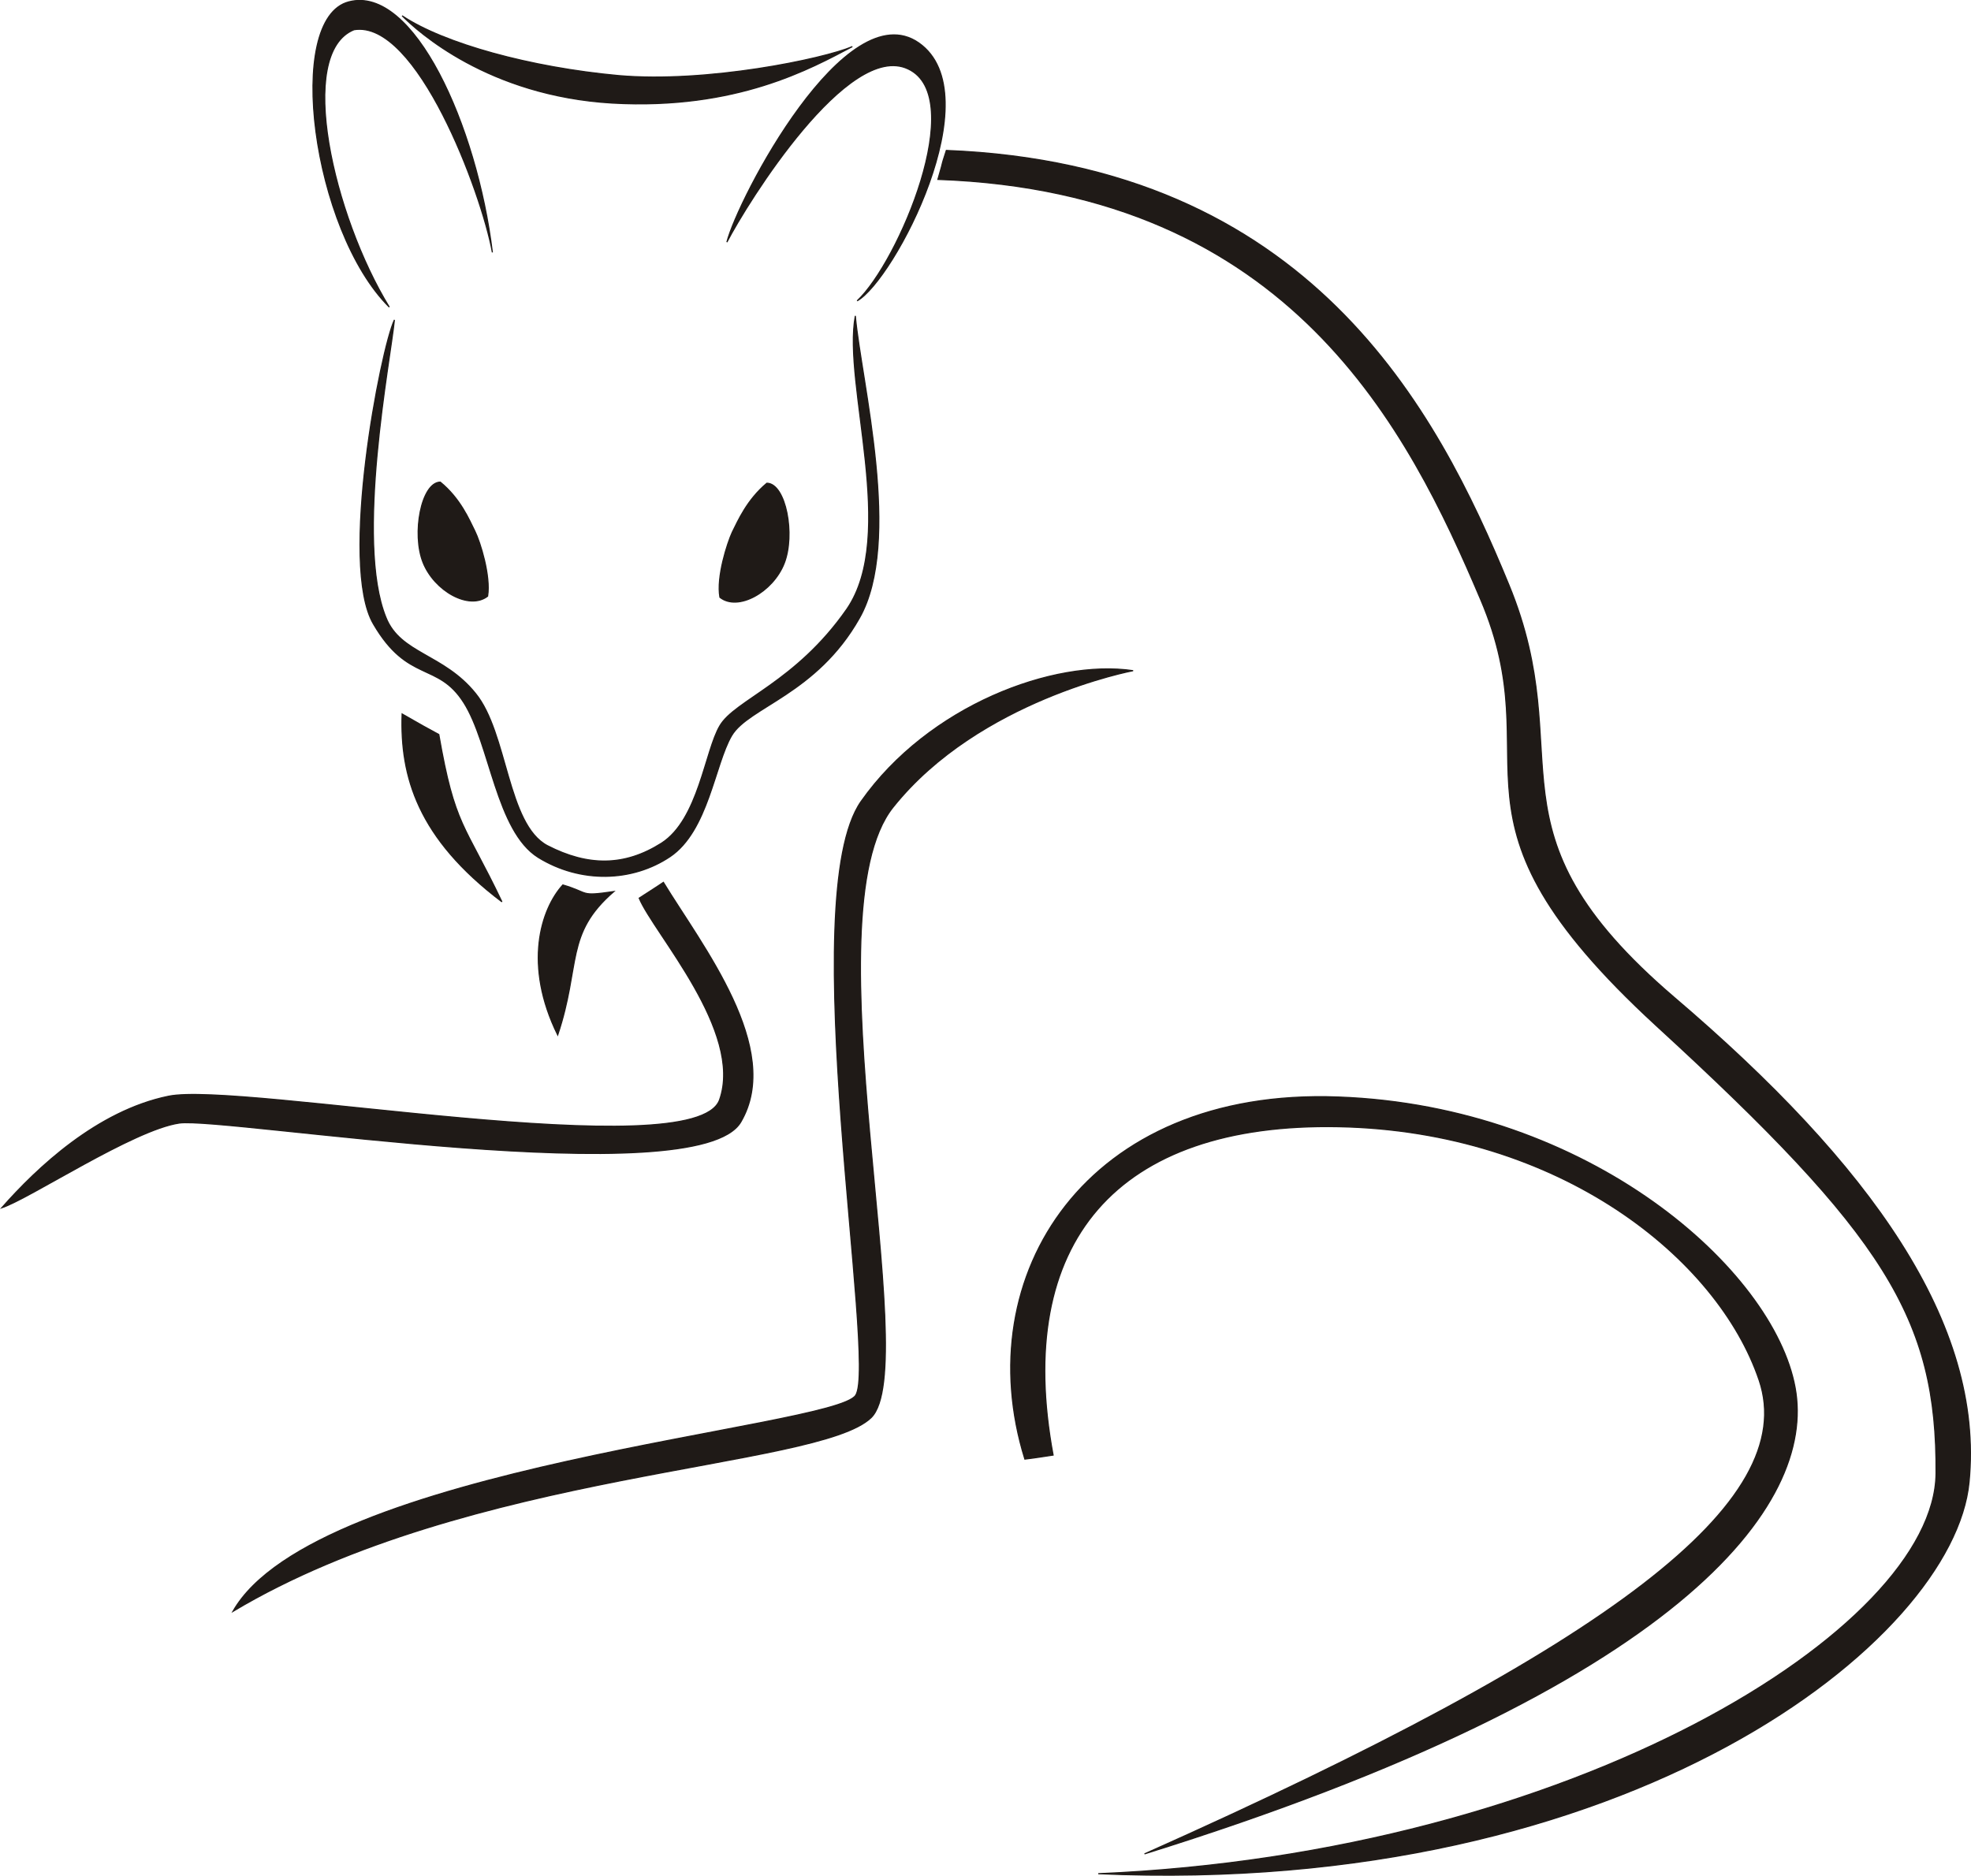
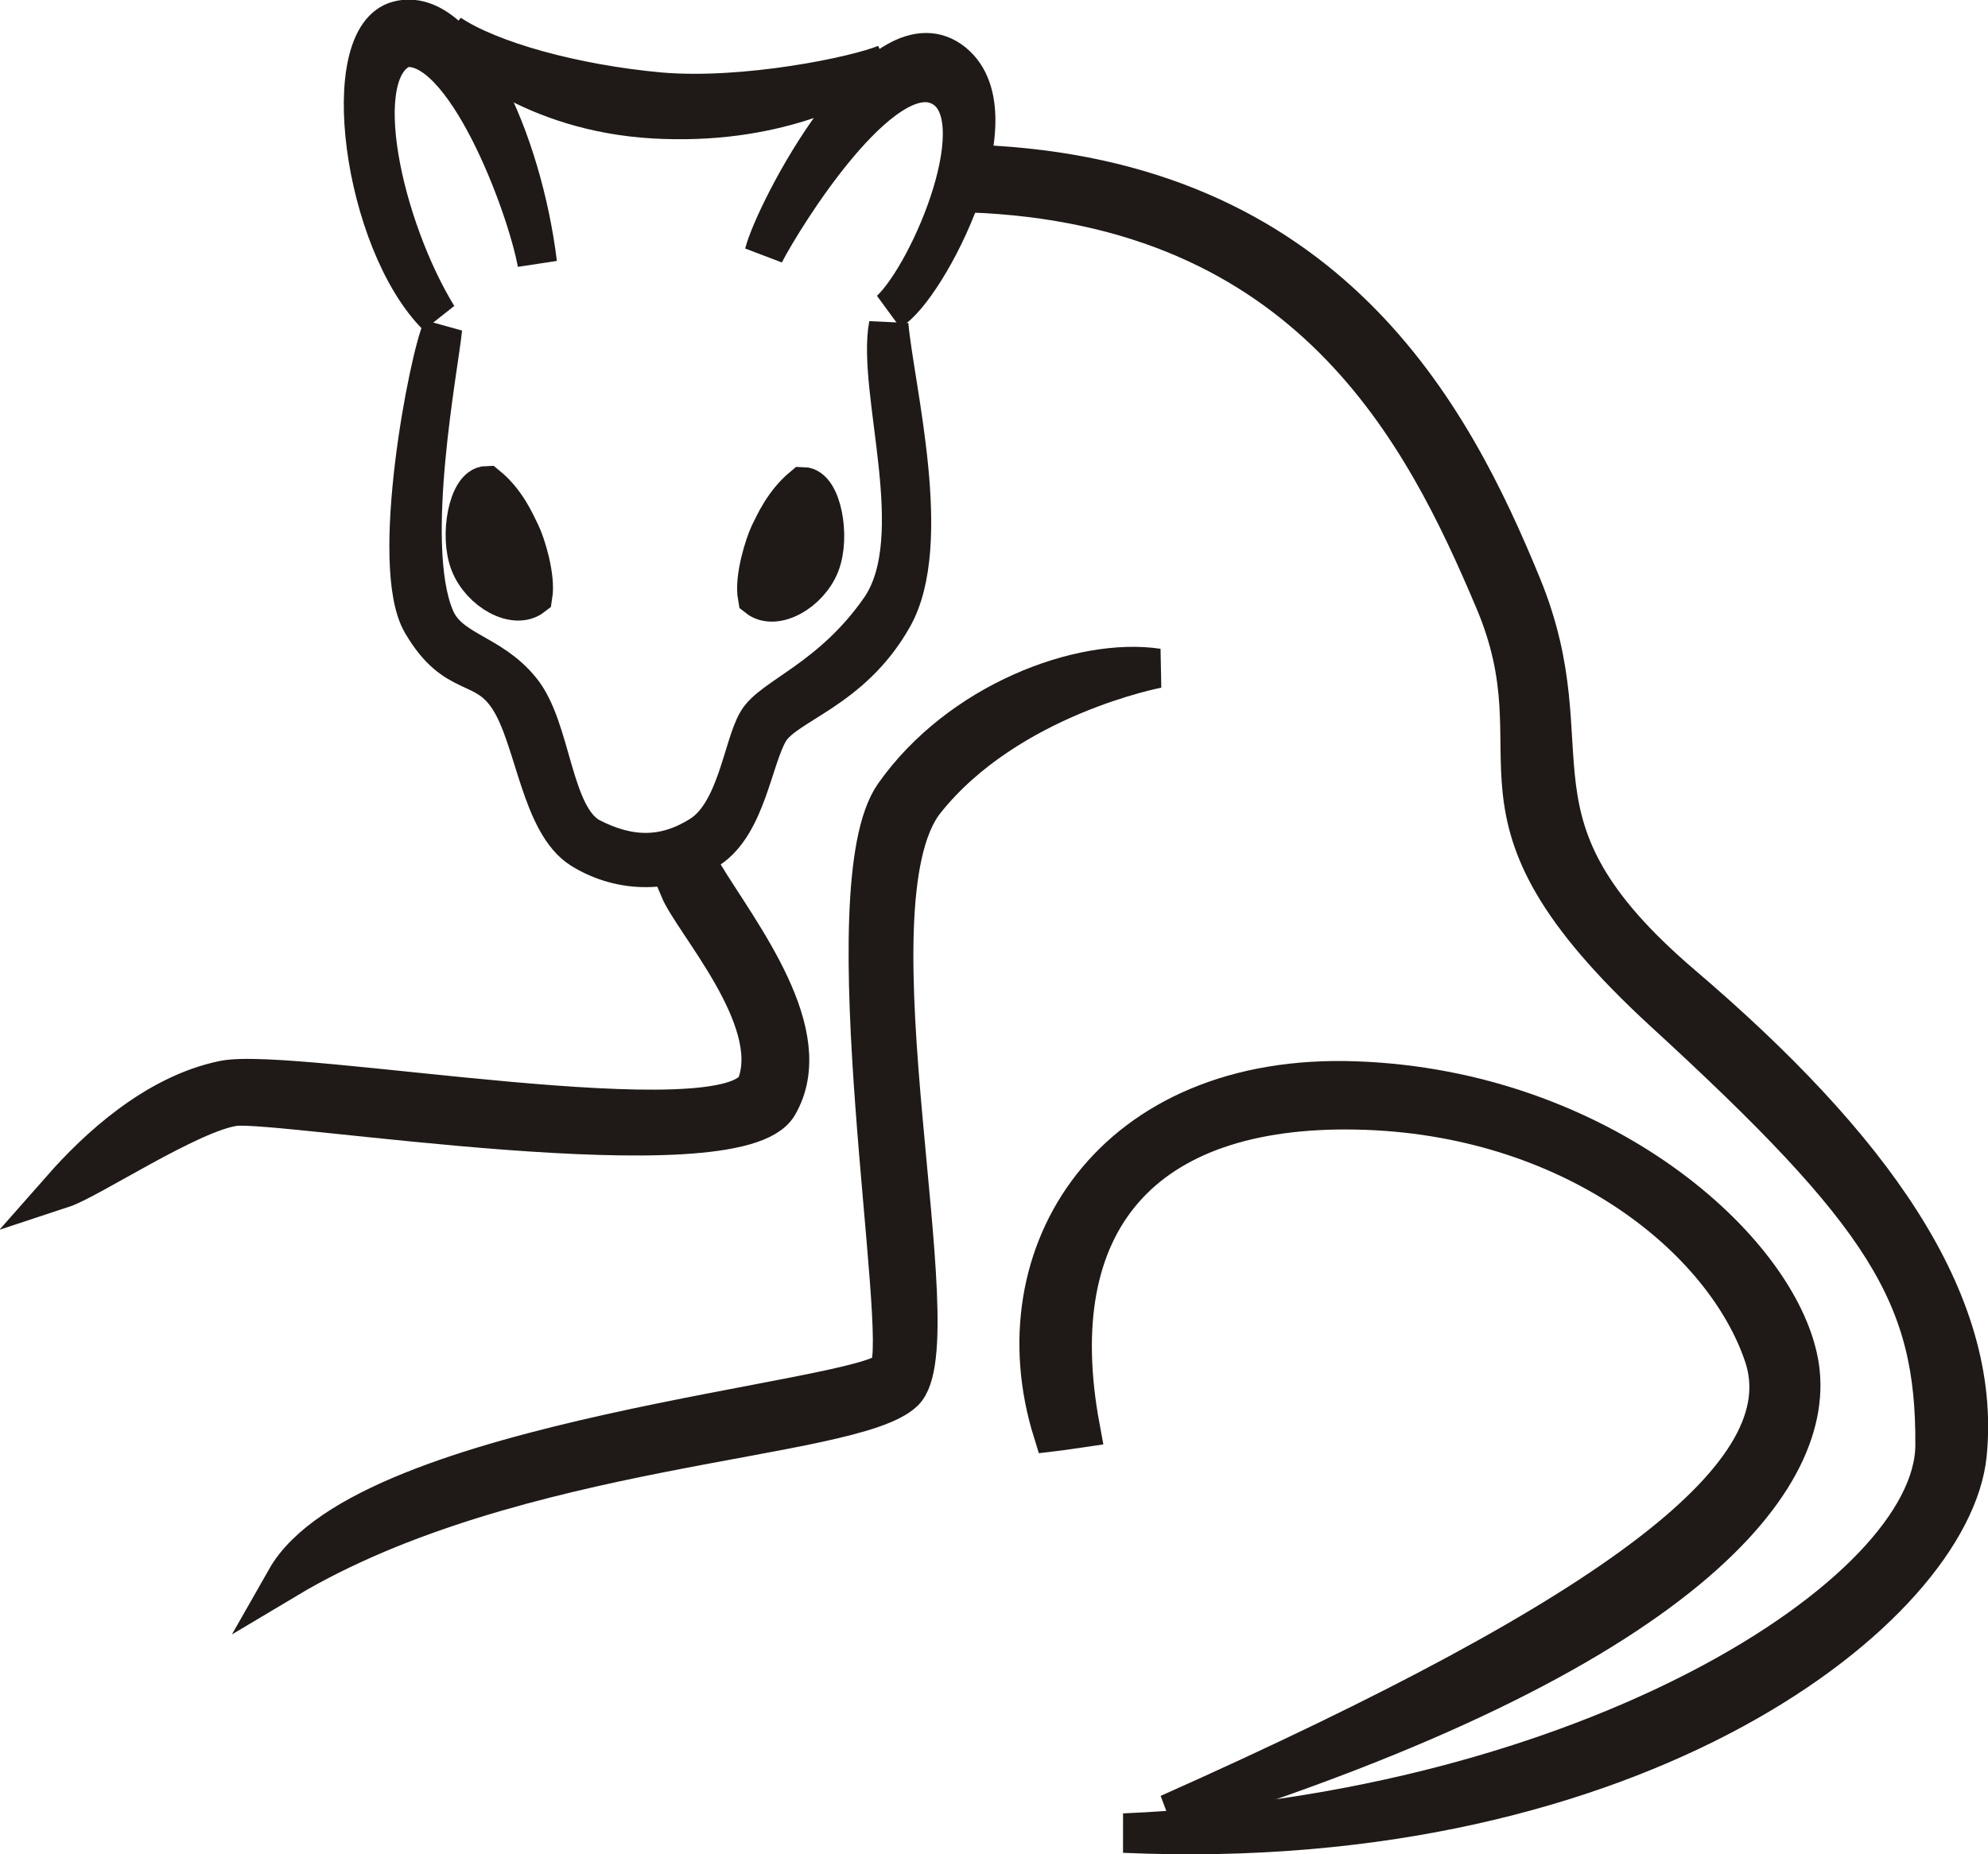
- <svg xmlns="http://www.w3.org/2000/svg" xml:space="preserve" width="5.371in" height="5.113in" style="fill-rule:evenodd;image-rendering:optimizeQuality;shape-rendering:geometricPrecision;text-rendering:geometricPrecision" viewBox="0 0 5371.05 5112.302" version="1.1" id="svg31">
+ <svg xmlns="http://www.w3.org/2000/svg" xml:space="preserve" width="5.595in" height="5.219in" style="fill-rule:evenodd;image-rendering:optimizeQuality;shape-rendering:geometricPrecision;text-rendering:geometricPrecision" viewBox="0 0 5594.816 5219.073" version="1.1" id="svg31">
  <defs id="defs4">
    <style type="text/css" id="style2">
   
    .str0 {stroke:#1F1A17;stroke-width:3}
    .fil0 {fill:#1F1A17}
   
  </style>
  </defs>
-   <g id="Layer_x0020_1" transform="translate(-1610.228,-3394.379)">
-     <path class="fil0 str0" d="m 4698,5222 c -216,-32 -557,95 -741,356 -184,261 44,1529 -15,1619 -58,90 -1472,193 -1697,589 646,-386 1594,-388 1739,-528 144,-140 -174,-1372 60,-1664 234,-293 654,-372 654,-372 z" id="path6" style="fill:#1f1a17;stroke:#1f1a17;stroke-width:3" />
-     <path class="fil0 str0" d="m 3418,5799 c 104,171 328,453 211,653 -117,200 -1405,-14 -1530,3 -125,18 -408,206 -484,231 96,-109 260,-264 454,-304 195,-41 1435,195 1502,10 66,-186 -179,-454 -219,-550 33,-21 66,-43 66,-43 z" id="path8" style="fill:#1f1a17;stroke:#1f1a17;stroke-width:3" />
-     <path class="fil0 str0" d="m 2952,4082 c -42,-346 -215,-729 -391,-683 -176,45 -100,623 110,832 -152,-248 -255,-692 -96,-756 171,-28 347,442 377,607 z" id="path10" style="fill:#1f1a17;stroke:#1f1a17;stroke-width:3" />
-     <path class="fil0 str0" d="m 2685,4266 c -37,77 -152,668 -57,829 94,161 175,102 246,214 72,113 88,350 203,422 115,71 256,67 359,-2 104,-70 122,-252 168,-330 46,-78 231,-113 348,-320 118,-207 5,-645 -11,-824 -35,186 115,598 -23,799 -139,200 -305,248 -346,318 -41,69 -58,255 -159,320 -101,64 -200,64 -311,7 -110,-58 -108,-307 -196,-415 -87,-108 -205,-108 -244,-207 -85,-208 13,-706 23,-811 z" id="path12" style="fill:#1f1a17;stroke:#1f1a17;stroke-width:3" />
-     <path class="fil0 str0" d="m 2810,4708 c 55,45 79,103 94,133 15,30 44,123 35,178 -50,39 -145,-14 -176,-92 -31,-78 -5,-218 47,-219 z" id="path14" style="fill:#1f1a17;stroke:#1f1a17;stroke-width:3" />
-     <path class="fil0 str0" d="m 3700,4711 c -54,45 -79,103 -94,133 -14,30 -44,123 -34,178 49,39 144,-14 175,-92 31,-78 5,-218 -47,-219 z" id="path16" style="fill:#1f1a17;stroke:#1f1a17;stroke-width:3" />
-     <path class="fil0 str0" d="m 2706,3437 c 42,42 234,218 573,238 339,19 542,-95 654,-154 -80,34 -397,100 -637,79 -240,-22 -476,-87 -590,-163 z" id="path18" style="fill:#1f1a17;stroke:#1f1a17;stroke-width:3" />
-     <path class="fil0 str0" d="m 3591,4054 c 30,-118 324,-682 523,-543 199,140 -68,647 -168,703 113,-106 303,-555 139,-632 -163,-78 -438,364 -494,472 z" id="path20" style="fill:#1f1a17;stroke:#1f1a17;stroke-width:3" />
-     <path class="fil0 str0" d="m 4189,3804 c 990,39 1337,707 1533,1184 196,477 -84,667 450,1124 535,456 846,890 804,1322 -42,431 -925,1131 -2373,1067 1295,-55 2280,-668 2283,-1091 3,-423 -139,-649 -763,-1221 -623,-573 -281,-699 -478,-1161 -196,-462 -517,-1111 -1479,-1145 21,-72 4,-20 23,-79 z" id="path22" style="fill:#1f1a17;stroke:#1f1a17;stroke-width:3" />
-     <path class="fil0 str0" d="m 2706,5340 c -6,171 43,339 272,512 -103,-216 -128,-204 -172,-456 -65,-36 -18,-9 -100,-56 z" id="path24" style="fill:#1f1a17;stroke:#1f1a17;stroke-width:3" />
-     <path class="fil0 str0" d="m 3144,5806 c -60,66 -108,218 -14,409 64,-192 19,-275 153,-391 -96,14 -64,4 -139,-18 z" id="path26" style="fill:#1f1a17;stroke:#1f1a17;stroke-width:3" />
-     <path class="fil0 str0" d="m 4403,7371 c -156,-501 168,-1013 854,-987 686,25 1186,472 1245,792 59,319 -312,816 -1773,1271 1272,-567 1787,-959 1675,-1291 -112,-332 -542,-679 -1146,-691 -605,-12 -886,314 -778,895 -28,4 -43,7 -77,11 z" id="path28" style="fill:#1f1a17;stroke:#1f1a17;stroke-width:3" />
-   </g>
+   <path class="fil0 str0" d="m 3257.984,1881.263 c -216,-32 -557,95 -741,356 -184,261 44,1529 -15,1619 -58,90 -1472,193 -1697,589 646,-386 1594,-388 1739,-528 144,-140 -174,-1372 60,-1664 234,-293 654,-372 654,-372 z" id="path6" style="fill:#1f1a17;stroke:#1f1a17;stroke-width:111.115;stroke-dasharray:none" />
+   <path class="fil0 str0" d="m 1977.984,2458.263 c 104,171 328,453 211,653 -117,200 -1405,-14 -1530,3 -125,18 -408,206 -484,231 96,-109 260,-264 454,-304 195,-41 1435,195 1502,10 66,-186 -179,-454 -219,-550 33,-21 66,-43 66,-43 z" id="path8" style="fill:#1f1a17;stroke:#1f1a17;stroke-width:111.115;stroke-dasharray:none" />
+   <path class="fil0 str0" d="m 1511.984,741.263 c -42,-346 -215,-729 -391,-683 -176,45 -100,623 110,832 -152,-248 -255,-692 -96,-756 171,-28 347,442 377,607 z" id="path10" style="fill:#1f1a17;stroke:#1f1a17;stroke-width:111.115;stroke-dasharray:none" />
+   <path class="fil0 str0" d="m 1244.984,925.263 c -37,77 -152,668 -57,829 94,161 175,102 246,214 72,113 88,350 203,422 115,71 256,67 359,-2 104,-70 122,-252 168,-330 46,-78 231,-113 348,-320 118,-207 5,-645 -11,-824 -35,186 115,598 -23,799 -139,200 -305,248 -346,318 -41,69 -58,255 -159,320 -101,64 -200,64 -311,7 -110,-58 -108,-307 -196,-415 -87,-108 -205,-108 -244,-207 -85,-208 13,-706 23,-811 z" id="path12" style="fill:#1f1a17;stroke:#1f1a17;stroke-width:111.115;stroke-dasharray:none" />
+   <path class="fil0 str0" d="m 1369.984,1367.263 c 55,45 79,103 94,133 15,30 44,123 35,178 -50,39 -145,-14 -176,-92 -31,-78 -5,-218 47,-219 z" id="path14" style="fill:#1f1a17;stroke:#1f1a17;stroke-width:111.115;stroke-dasharray:none" />
+   <path class="fil0 str0" d="m 2259.984,1370.263 c -54,45 -79,103 -94,133 -14,30 -44,123 -34,178 49,39 144,-14 175,-92 31,-78 5,-218 -47,-219 z" id="path16" style="fill:#1f1a17;stroke:#1f1a17;stroke-width:111.115;stroke-dasharray:none" />
+   <path class="fil0 str0" d="m 1265.984,96.263 c 42,42 234,218 573,238 339,19 542,-95 654,-154 -80,34 -397,100 -637,79 -240,-22 -476,-87 -590,-163 z" id="path18" style="fill:#1f1a17;stroke:#1f1a17;stroke-width:111.115;stroke-dasharray:none" />
+   <path class="fil0 str0" d="m 2150.984,713.263 c 30,-118 324,-682 523,-543 199,140 -68,647 -168,703 113,-106 303,-555 139,-632 -163,-78 -438,364 -494,472 z" id="path20" style="fill:#1f1a17;stroke:#1f1a17;stroke-width:111.115;stroke-dasharray:none" />
+   <path class="fil0 str0" d="m 2748.984,463.263 c 990,39 1337,707 1533,1184 196,477 -84,667 450,1124 535,456 846,890 804,1322 -42,431 -925,1131 -2373,1067 1295,-55 2280,-668 2283,-1091 3,-423 -139,-649 -763,-1221 -623,-573 -281,-699 -478,-1161 -196,-462 -517,-1111 -1479,-1145 21,-72 4,-20 23,-79 z" id="path22" style="fill:#1f1a17;stroke:#1f1a17;stroke-width:111.115;stroke-dasharray:none" />
+   <path class="fil0 str0" d="m 2962.984,4030.263 c -156,-501 168,-1013 854,-987 686,25 1186,472 1245,792 59,319 -312,816 -1773,1271 1272,-567 1787,-959 1675,-1291 -112,-332 -542,-679 -1146,-691 -605,-12 -886,314 -778,895 -28,4 -43,7 -77,11 z" id="path28" style="fill:#1f1a17;stroke:#1f1a17;stroke-width:111.115;stroke-dasharray:none" />
</svg>
